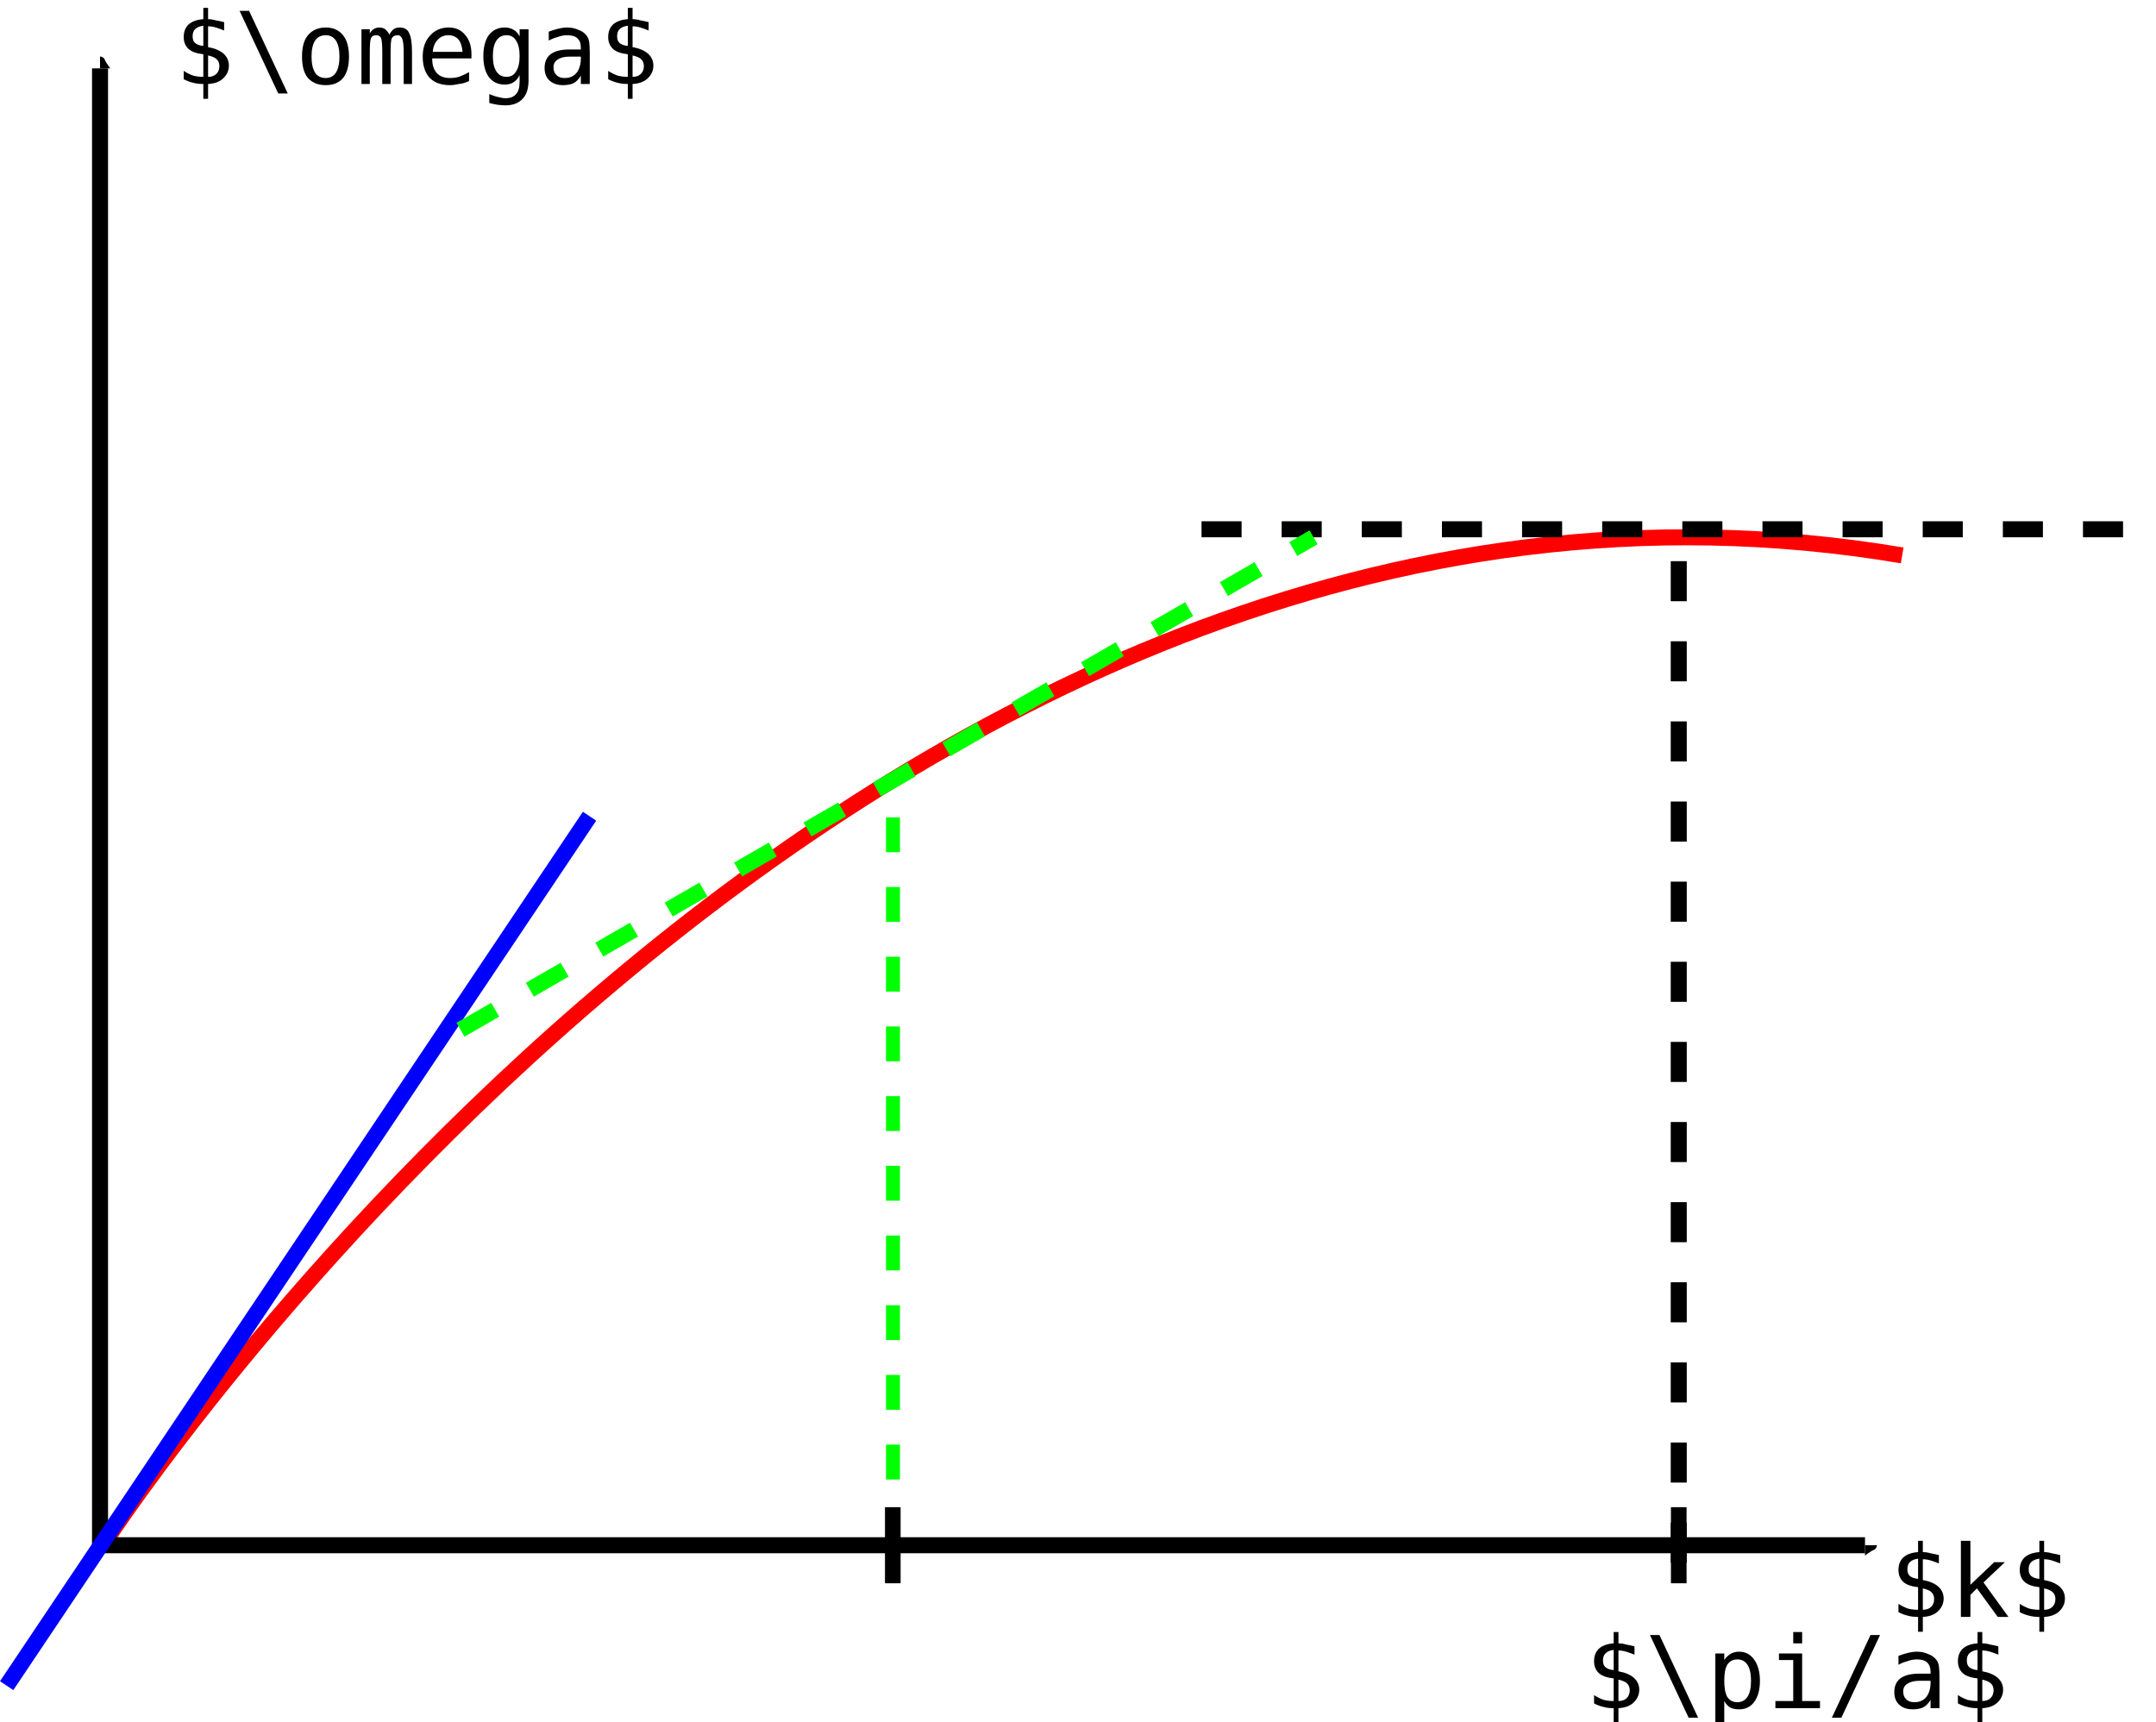
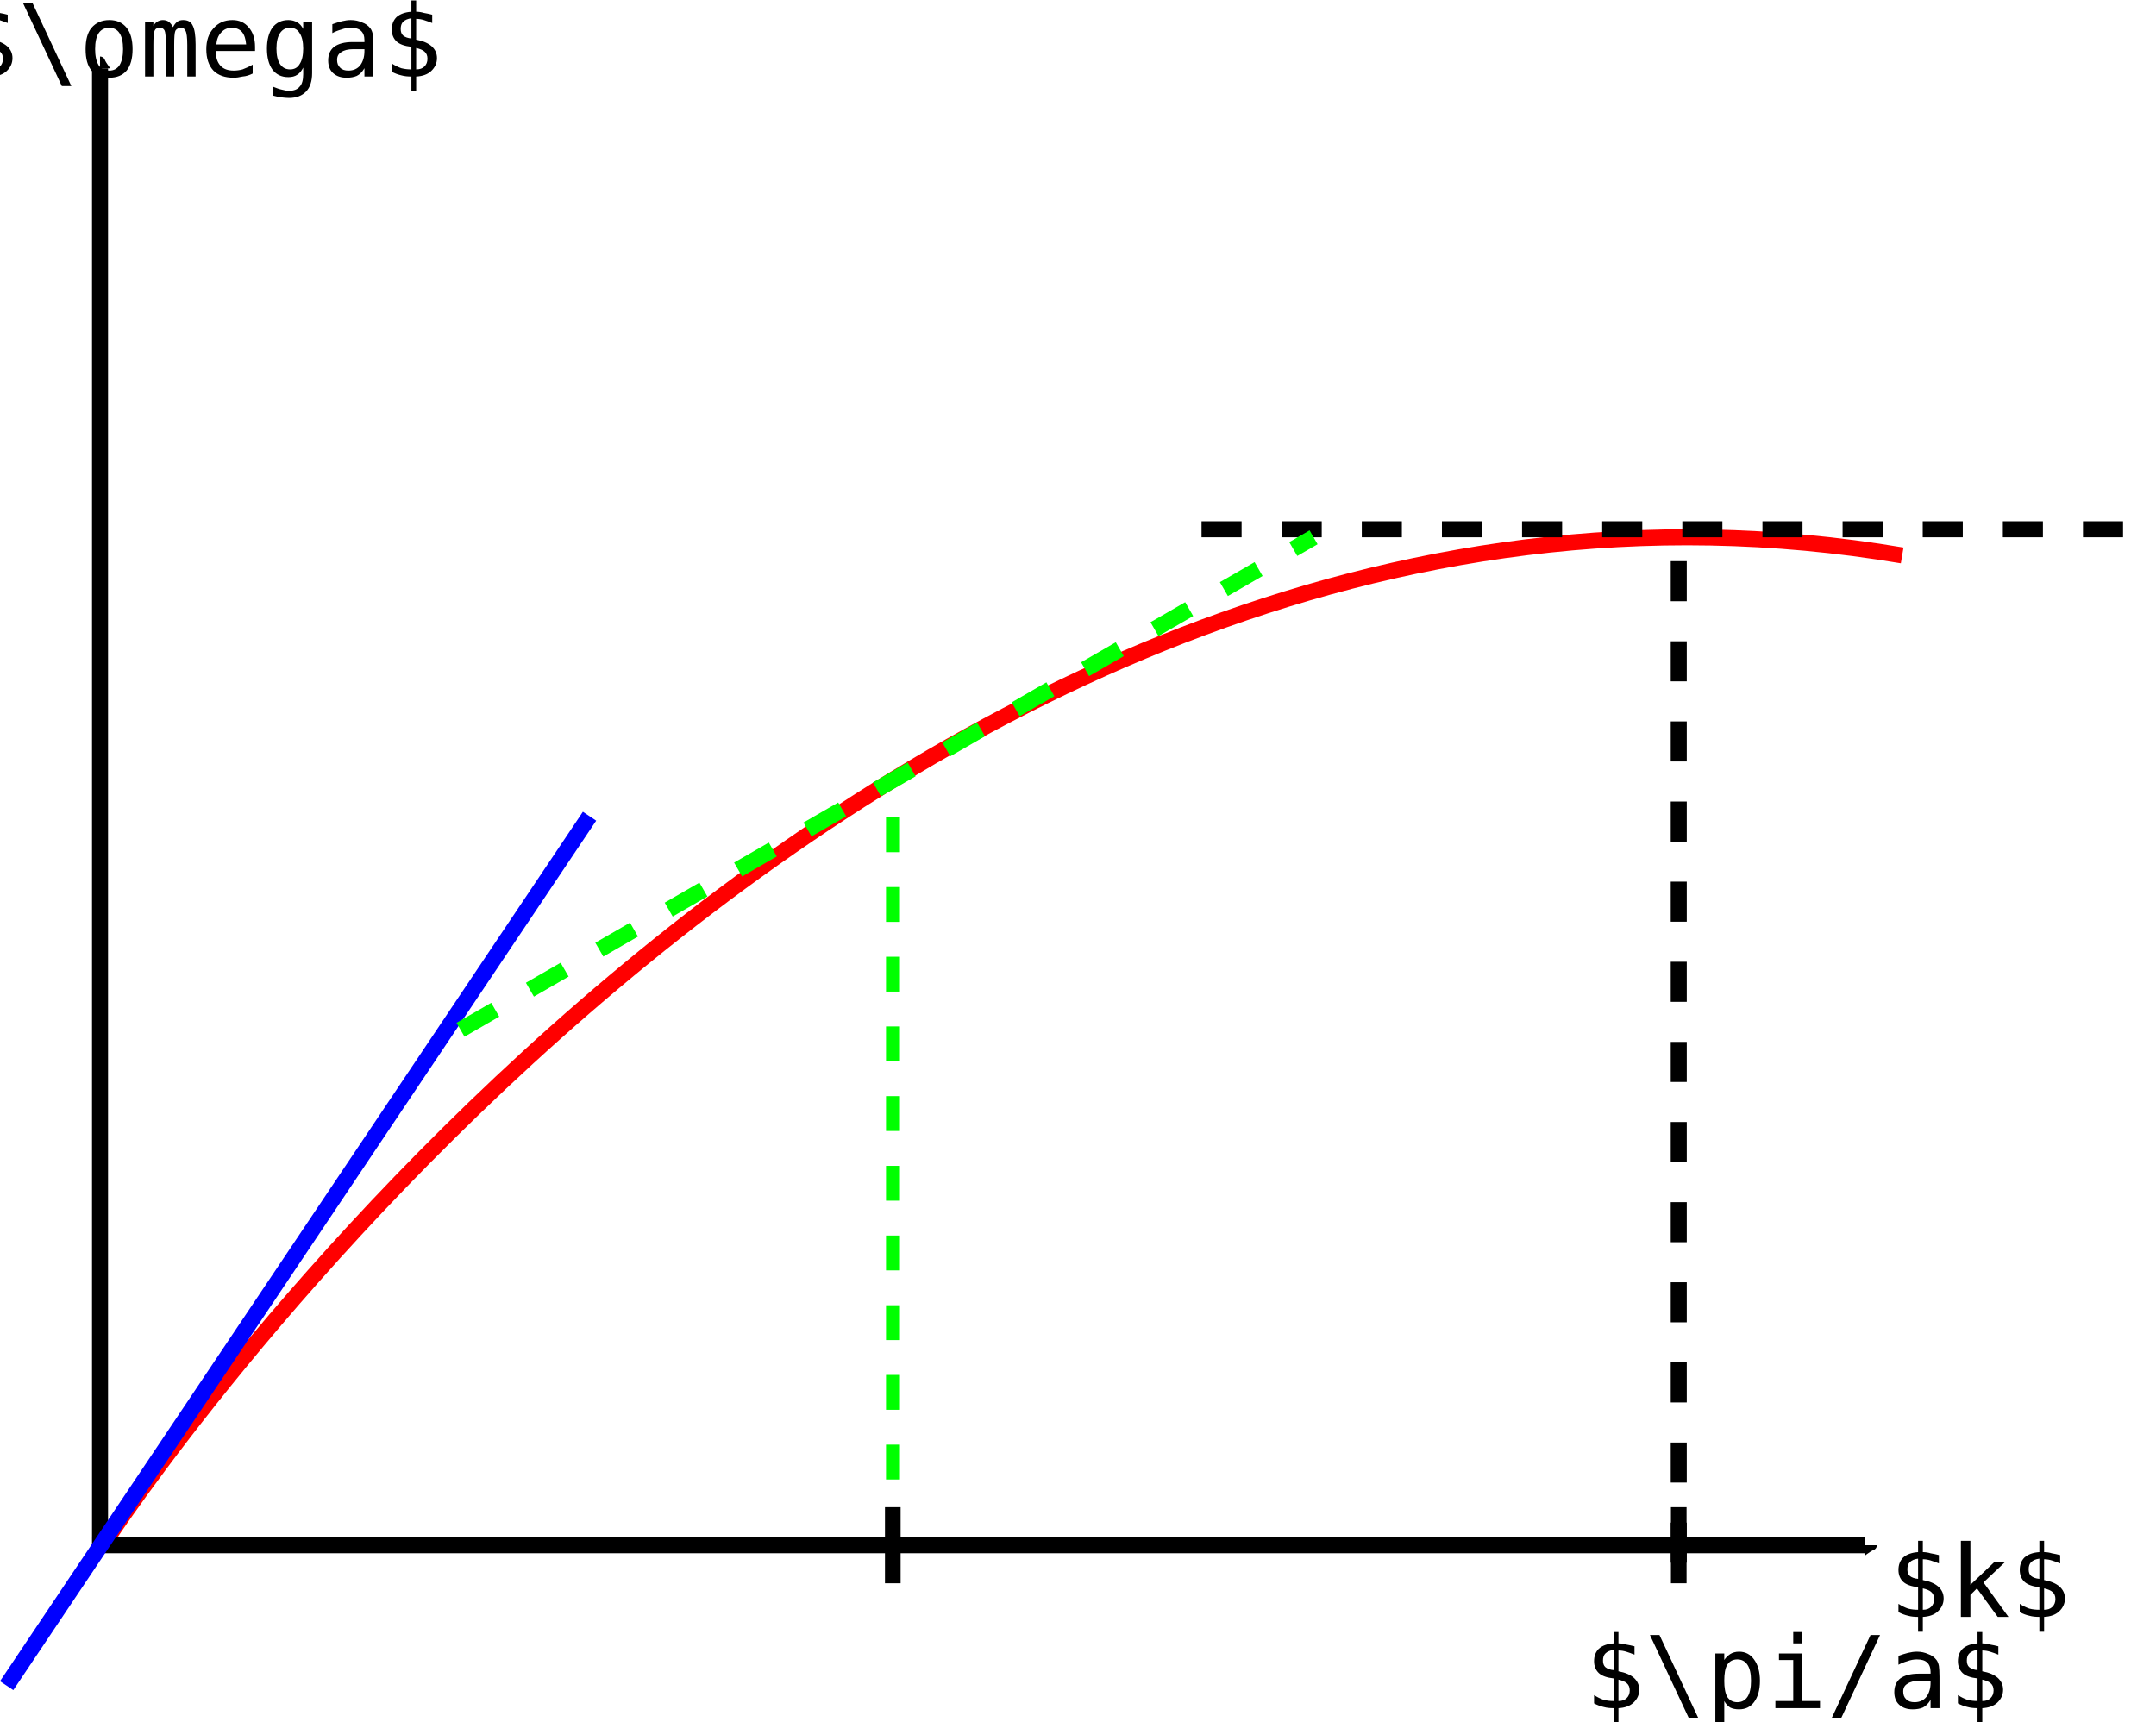
<svg xmlns="http://www.w3.org/2000/svg" width="56.663mm" height="45.253mm" viewBox="0 0 56.663 45.253" version="1.1" id="svg8">
  <defs id="defs2">
    <marker id="marker-arrow-1.5923999999999998" orient="auto-start-reverse" refY="0" refX="0" markerHeight="1.69" markerWidth="0.911">
      <g transform="scale(1.073399)" id="g170">
        <path d="M -1.554,2.072 C -1.425,1.295 0,0.13 0.389,0 0,-0.13 -1.425,-1.295 -1.554,-2.072" style="fill:none;stroke:#000000;stroke-width:0.6;stroke-linecap:round;stroke-linejoin:round;stroke-miterlimit:10;stroke-dasharray:none;stroke-opacity:1" id="path168" />
      </g>
    </marker>
    <marker id="marker228" orient="auto-start-reverse" refY="0" refX="0" markerHeight="1.69" markerWidth="0.911">
      <g transform="scale(1.073399)" id="g226">
        <path d="M -1.554,2.072 C -1.425,1.295 0,0.13 0.389,0 0,-0.13 -1.425,-1.295 -1.554,-2.072" style="fill:none;stroke:#000000;stroke-width:0.6;stroke-linecap:round;stroke-linejoin:round;stroke-miterlimit:10;stroke-dasharray:none;stroke-opacity:1" id="path224" />
      </g>
    </marker>
    <marker id="marker-arrow-1.5923999999999998-3" orient="auto-start-reverse" refY="0" refX="0" markerHeight="1.69" markerWidth="0.911">
      <g transform="scale(1.073399)" id="g469">
        <path d="M -1.554,2.072 C -1.425,1.295 0,0.13 0.389,0 0,-0.13 -1.425,-1.295 -1.554,-2.072" style="fill:none;stroke:#000000;stroke-width:0.6;stroke-linecap:round;stroke-linejoin:round;stroke-miterlimit:10;stroke-dasharray:none;stroke-opacity:1" id="path467" />
      </g>
    </marker>
    <marker id="marker-arrow-1.5923999999999998-6" orient="auto-start-reverse" refY="0" refX="0" markerHeight="1.69" markerWidth="0.911">
      <g transform="scale(1.073399)" id="g482">
        <path d="M -1.554,2.072 C -1.425,1.295 0,0.13 0.389,0 0,-0.13 -1.425,-1.295 -1.554,-2.072" style="fill:none;stroke:#000000;stroke-width:0.6;stroke-linecap:round;stroke-linejoin:round;stroke-miterlimit:10;stroke-dasharray:none;stroke-opacity:1" id="path480" />
      </g>
    </marker>
  </defs>
  <g id="layer1" transform="translate(0,-177)">
    <path style="font-variation-settings:normal;opacity:1;vector-effect:none;fill:none;fill-opacity:1;fill-rule:evenodd;stroke:#ff0000;stroke-width:0.421;stroke-linecap:butt;stroke-linejoin:miter;stroke-miterlimit:4;stroke-dasharray:none;stroke-dashoffset:0;stroke-opacity:1;-inkscape-stroke:none;marker-start:none;marker-end:none;stop-color:#000000;stop-opacity:1" d="m 2.791,217.475 c 0,0 19.873,-30.495 47.201,-25.876" id="path250-6" />
    <path style="fill:none;fill-opacity:1;fill-rule:evenodd;stroke:#000000;stroke-width:0.421;stroke-dasharray:none;stroke-opacity:1;-inkscape-stroke:none;marker-start:none;marker-end:url(#marker-arrow-1.5923999999999998);stop-color:#000000" d="M 2.424,217.616 H 49.015" id="path248" />
    <path style="fill:none;fill-opacity:1;fill-rule:evenodd;stroke:#000000;stroke-width:0.421;stroke-dasharray:1.053, 1.053;stroke-opacity:1;-inkscape-stroke:none;marker-start:none;marker-end:none;stop-color:#000000" d="M 44.12,218.075 V 191.519" id="path339-7" />
    <path style="fill:none;fill-opacity:1;fill-rule:evenodd;stroke:#00ff00;stroke-width:0.366;stroke-dasharray:0.916, 0.916;stroke-opacity:1;-inkscape-stroke:none;marker-start:none;marker-end:none;stop-color:#000000" d="M 23.469,217.72 V 197.629" id="path339-7-7" />
    <path style="fill:none;fill-opacity:1;fill-rule:evenodd;stroke:#000000;stroke-width:0.411;stroke-dasharray:none;stroke-opacity:1;-inkscape-stroke:none;marker-start:none;marker-end:none;stop-color:#000000" d="m 23.464,216.616 v 2" id="path449" />
    <text style="font-size:2.646px;font-family:monospace;-inkscape-font-specification:'monospace, Normal';fill:#000000;fill-opacity:1;stroke:none;stroke-width:0.265" xml:space="preserve" id="text486-1" y="221.899" x="41.643">
      <tspan id="tspan484-2" x="41.643" y="221.899" style="stroke-width:0.265">$\pi/a$</tspan>
    </text>
    <text style="font-size:2.646px;font-family:monospace;-inkscape-font-specification:'monospace, Normal';fill:#000000;fill-opacity:1;stroke:none;stroke-width:0.265" xml:space="preserve" id="text954" y="219.499" x="49.644">
      <tspan id="tspan952" x="49.644" y="219.499" style="stroke-width:0.265">$k$</tspan>
    </text>
    <path style="fill:none;fill-opacity:1;fill-rule:evenodd;stroke:#000000;stroke-width:0.411;stroke-dasharray:none;stroke-opacity:1;-inkscape-stroke:none;marker-start:none;marker-end:none;stop-color:#000000" d="m 44.12,216.616 v 2" id="path449-5-2" />
-     <text style="font-size:2.646px;font-family:monospace;-inkscape-font-specification:'monospace, Normal';fill:#000000;fill-opacity:1;stroke:none;stroke-width:0.265" xml:space="preserve" id="text313" y="179.206" x="4.578">
-       <tspan id="tspan311" x="4.578" y="179.206" style="stroke-width:0.265">$\omega$</tspan>
+     <text style="font-size:2.646px;font-family:monospace;-inkscape-font-specification:'monospace, Normal';fill:#000000;fill-opacity:1;stroke:none;stroke-width:0.265" xml:space="preserve" id="text313" y="179.01" x="-1.108">
+       <tspan id="tspan311" x="-1.108" y="179.01" style="stroke-width:0.265">$\omega$</tspan>
    </text>
    <path style="fill:none;fill-opacity:1;fill-rule:evenodd;stroke:#000000;stroke-width:0.421;stroke-dasharray:none;stroke-opacity:1;-inkscape-stroke:none;marker-start:none;marker-end:url(#marker-arrow-1.5923999999999998);stop-color:#000000" d="M 2.629,217.689 V 178.797" id="path62" />
    <path style="font-variation-settings:normal;opacity:1;vector-effect:none;fill:none;fill-opacity:1;fill-rule:evenodd;stroke:#0000ff;stroke-width:0.421;stroke-linecap:butt;stroke-linejoin:miter;stroke-miterlimit:4;stroke-dasharray:none;stroke-dashoffset:0;stroke-opacity:1;-inkscape-stroke:none;marker-start:none;marker-end:none;stop-color:#000000;stop-opacity:1" d="M 0.175,221.307 15.494,198.454" id="path702" />
    <path style="font-variation-settings:normal;opacity:1;vector-effect:none;fill:none;fill-opacity:1;fill-rule:evenodd;stroke:#000000;stroke-width:0.421;stroke-linecap:butt;stroke-linejoin:miter;stroke-miterlimit:4;stroke-dasharray:1.053, 1.053;stroke-dashoffset:0;stroke-opacity:1;-inkscape-stroke:none;marker-start:none;marker-end:none;stop-color:#000000;stop-opacity:1" d="M 31.578,190.912 H 56.663" id="path839" />
    <path style="font-variation-settings:normal;opacity:1;vector-effect:none;fill:none;fill-opacity:1;fill-rule:evenodd;stroke:#00ff00;stroke-width:0.421;stroke-linecap:butt;stroke-linejoin:miter;stroke-miterlimit:4;stroke-dasharray:1.053, 1.053;stroke-dashoffset:0;stroke-opacity:1;-inkscape-stroke:none;marker-start:none;marker-end:none;stop-color:#000000;stop-opacity:1" d="M 12.103,204.067 34.523,191.123" id="path853" />
  </g>
</svg>
